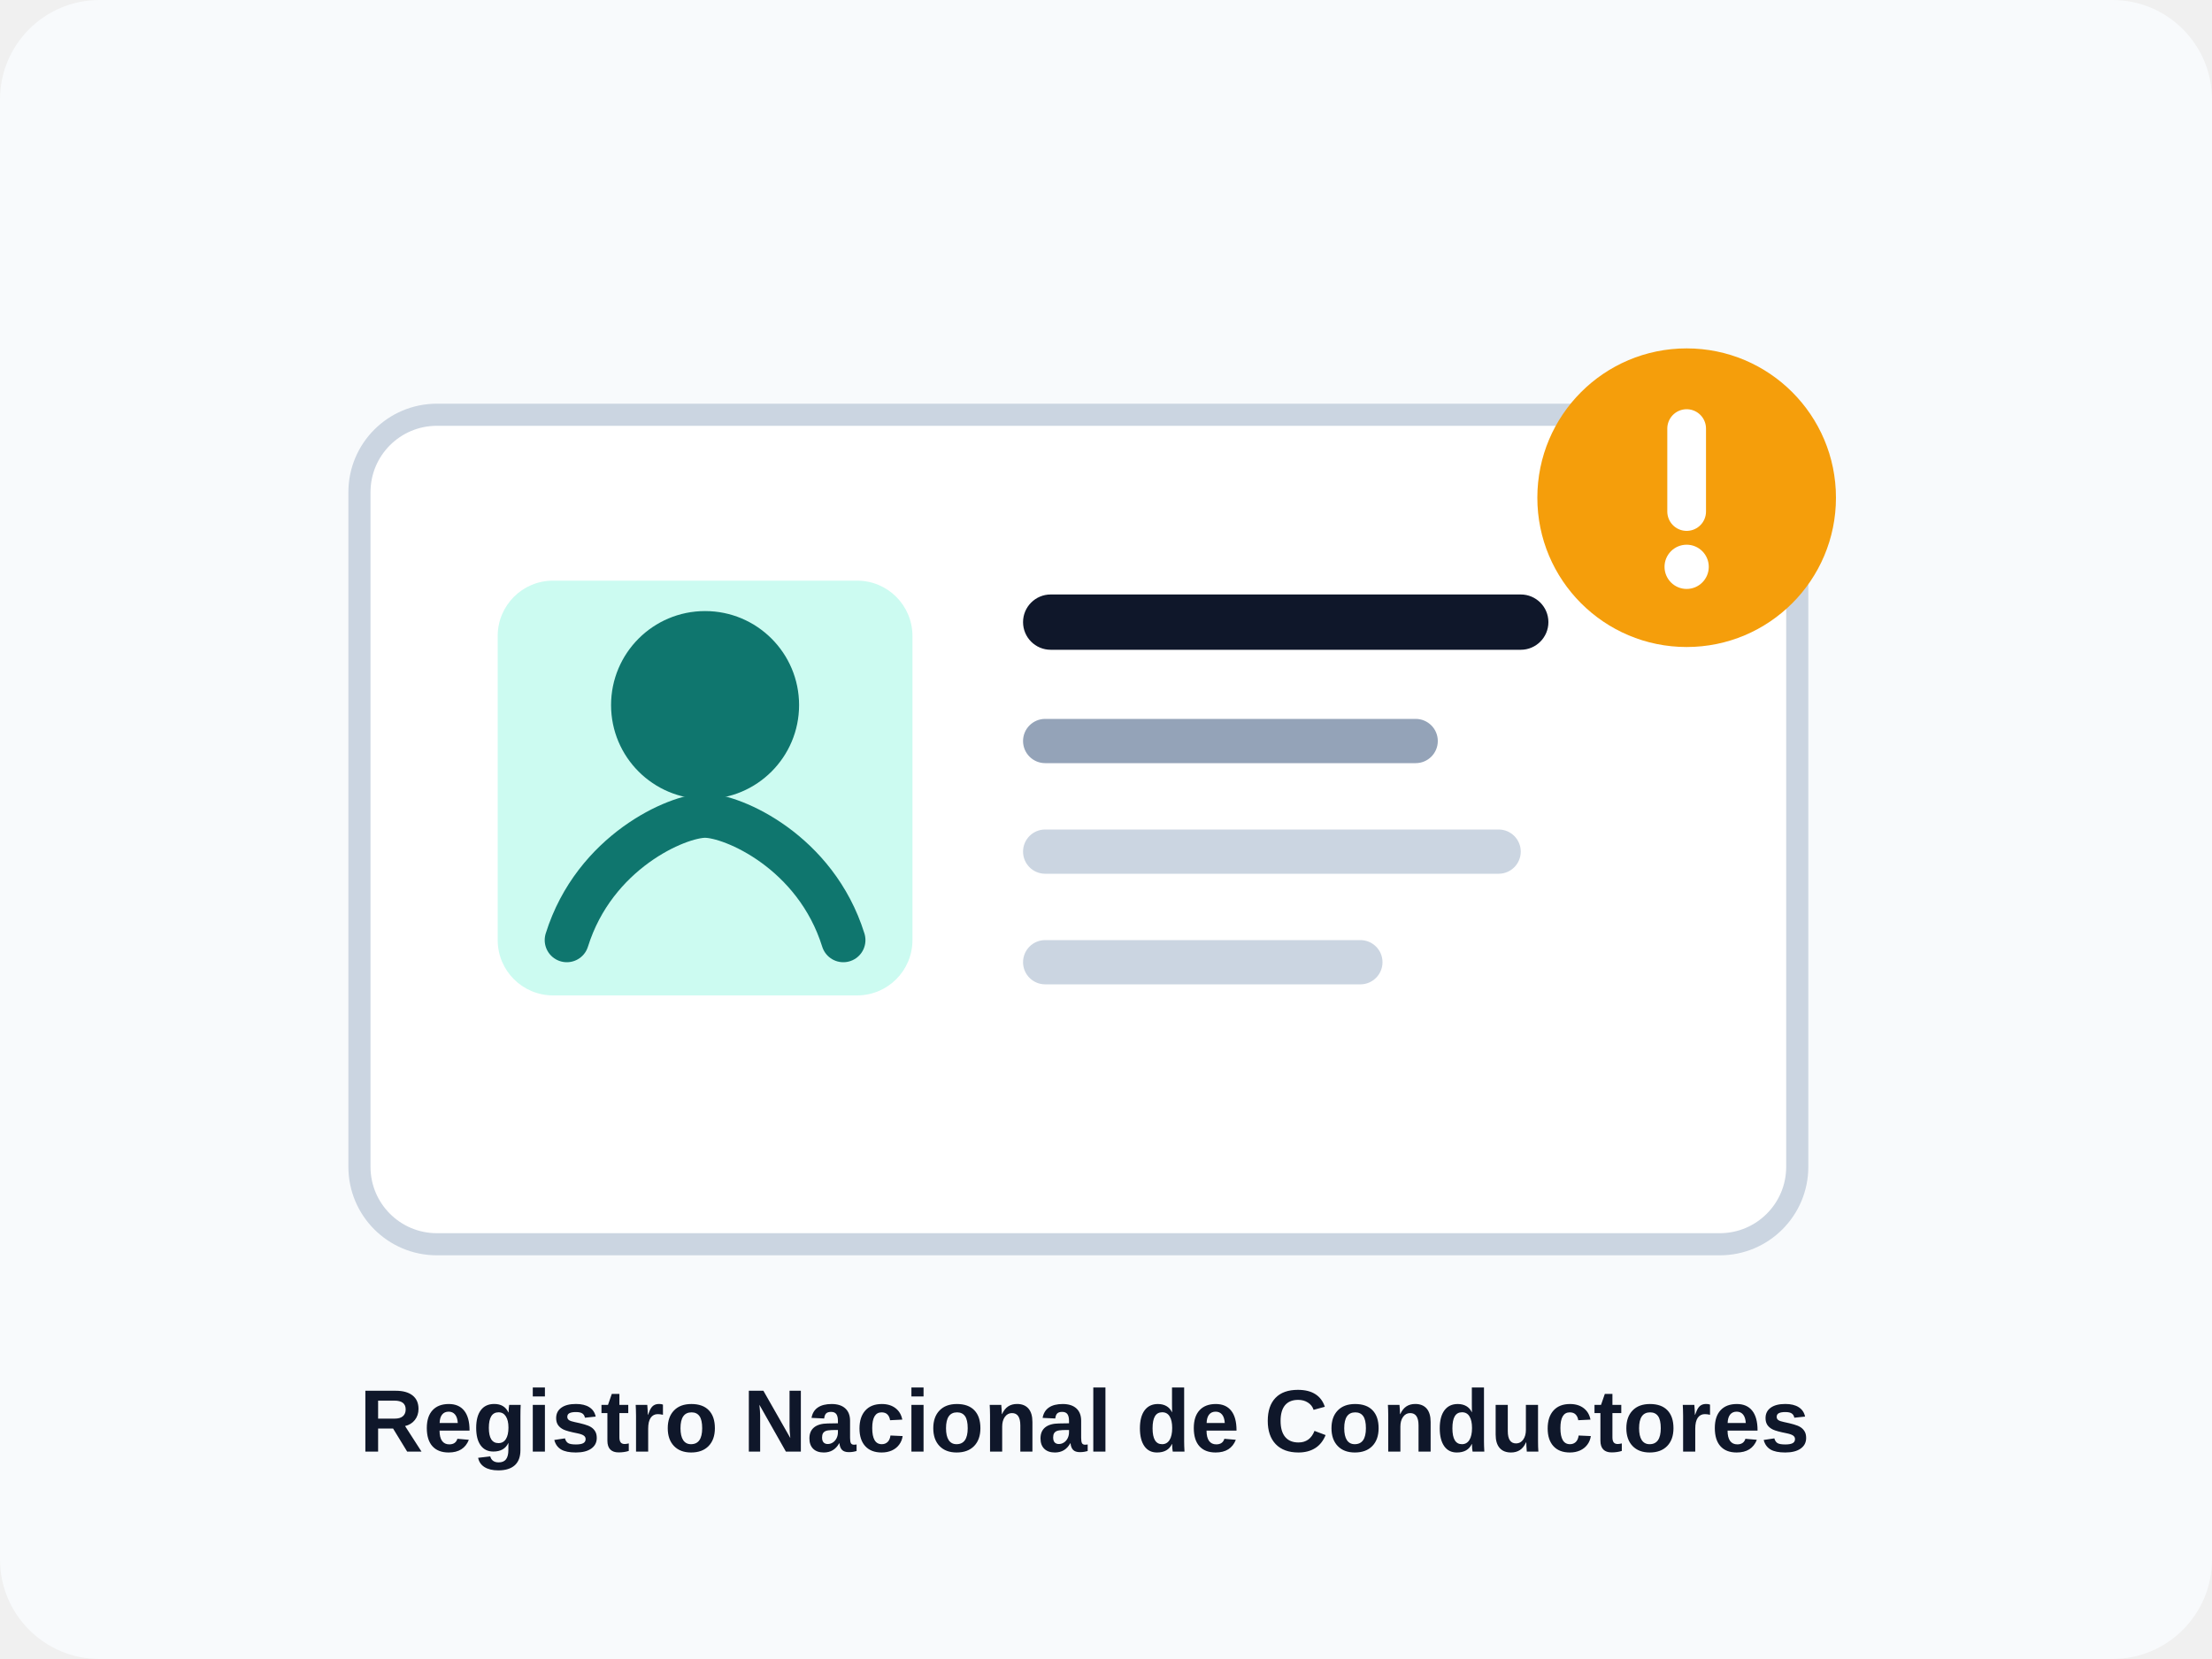
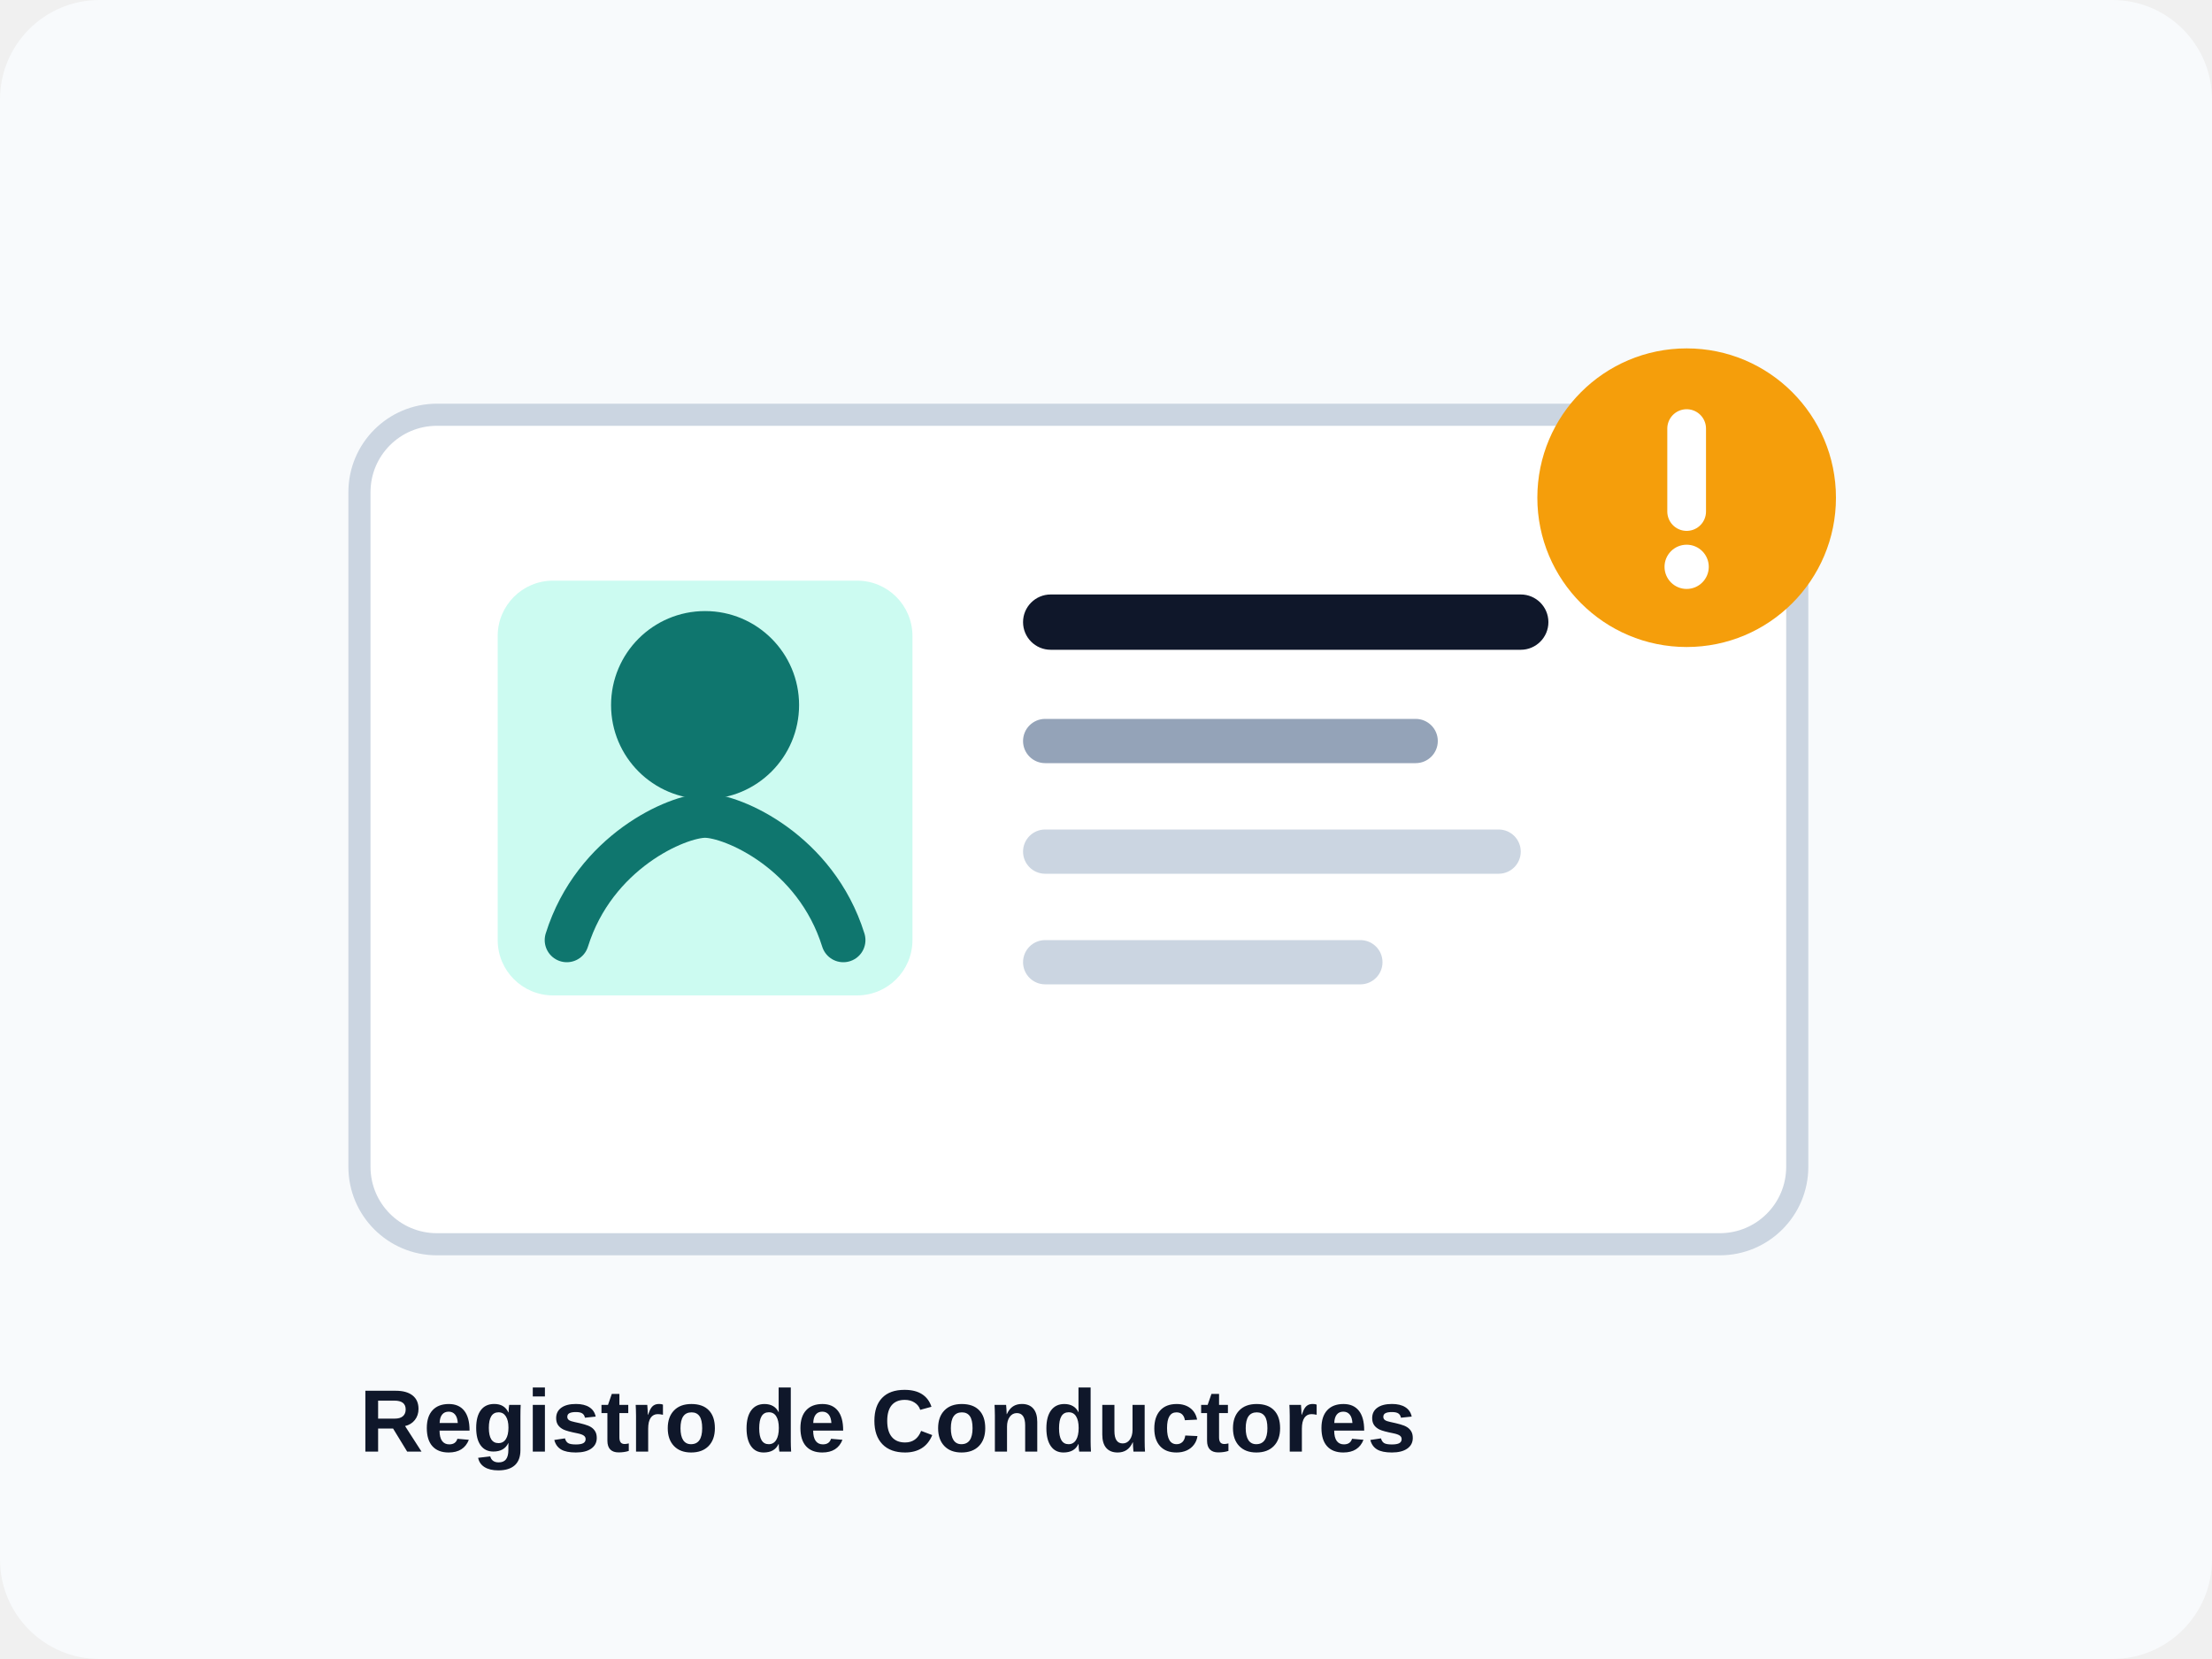
<svg xmlns="http://www.w3.org/2000/svg" width="800" height="600" viewBox="0 0 800 600" fill="none">
  <rect width="800" height="600" rx="36" fill="#F8FAFC" />
  <rect x="130" y="150" width="520" height="300" rx="28" fill="white" stroke="#CBD5E1" stroke-width="8" />
  <rect x="180" y="210" width="150" height="150" rx="20" fill="#CCFBF1" />
  <circle cx="255" cy="255" r="34" fill="#0F766E" />
  <path d="M205 340C215 308 245 295 255 295C265 295 295 308 305 340" stroke="#0F766E" stroke-width="16" stroke-linecap="round" />
  <rect x="370" y="215" width="190" height="20" rx="10" fill="#0F172A" />
  <rect x="370" y="260" width="150" height="16" rx="8" fill="#94A3B8" />
  <rect x="370" y="300" width="180" height="16" rx="8" fill="#CBD5E1" />
  <rect x="370" y="340" width="130" height="16" rx="8" fill="#CBD5E1" />
  <circle cx="610" cy="180" r="54" fill="#F59E0B" />
  <path d="M610 155V185" stroke="white" stroke-width="14" stroke-linecap="round" />
  <circle cx="610" cy="205" r="8" fill="white" />
-   <text x="130" y="525" fill="#0F172A" font-family="Arial, sans-serif" font-size="32" font-weight="700">Registro Nacional de Conductores</text>
+   <text x="130" y="525" fill="#0F172A" font-family="Arial, sans-serif" font-size="32" font-weight="700">Registro de Conductores</text>
</svg>
